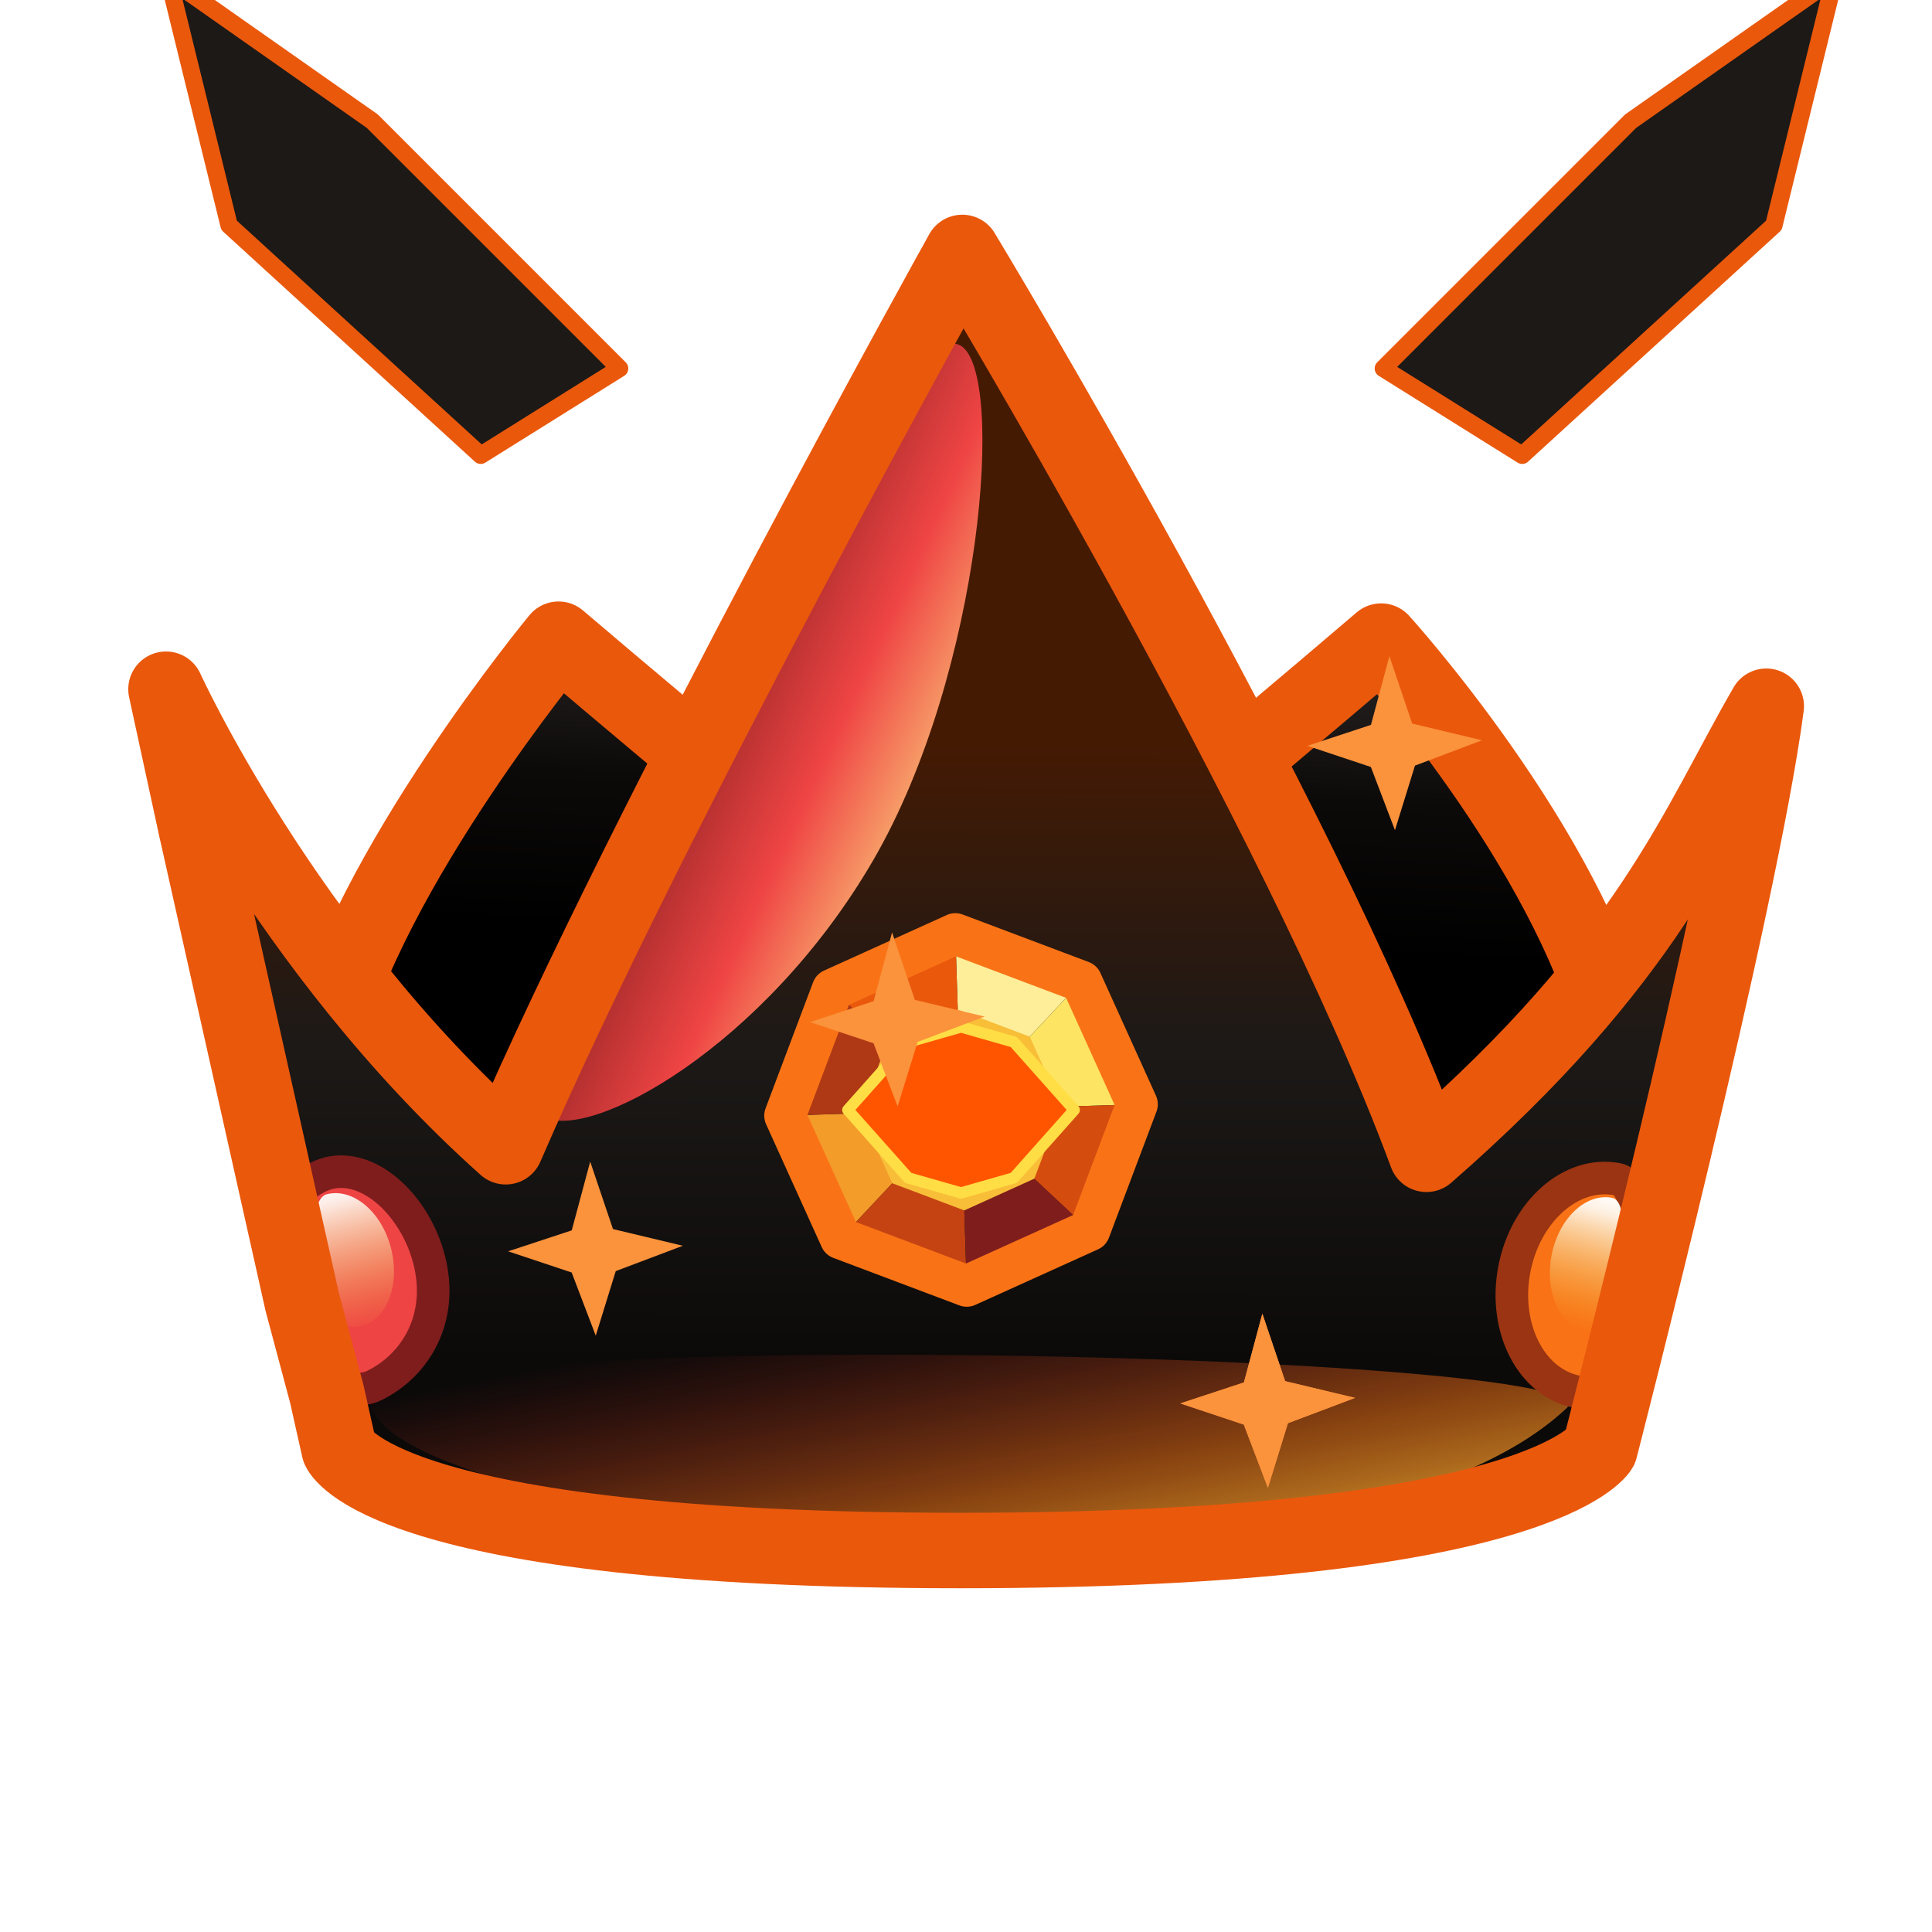
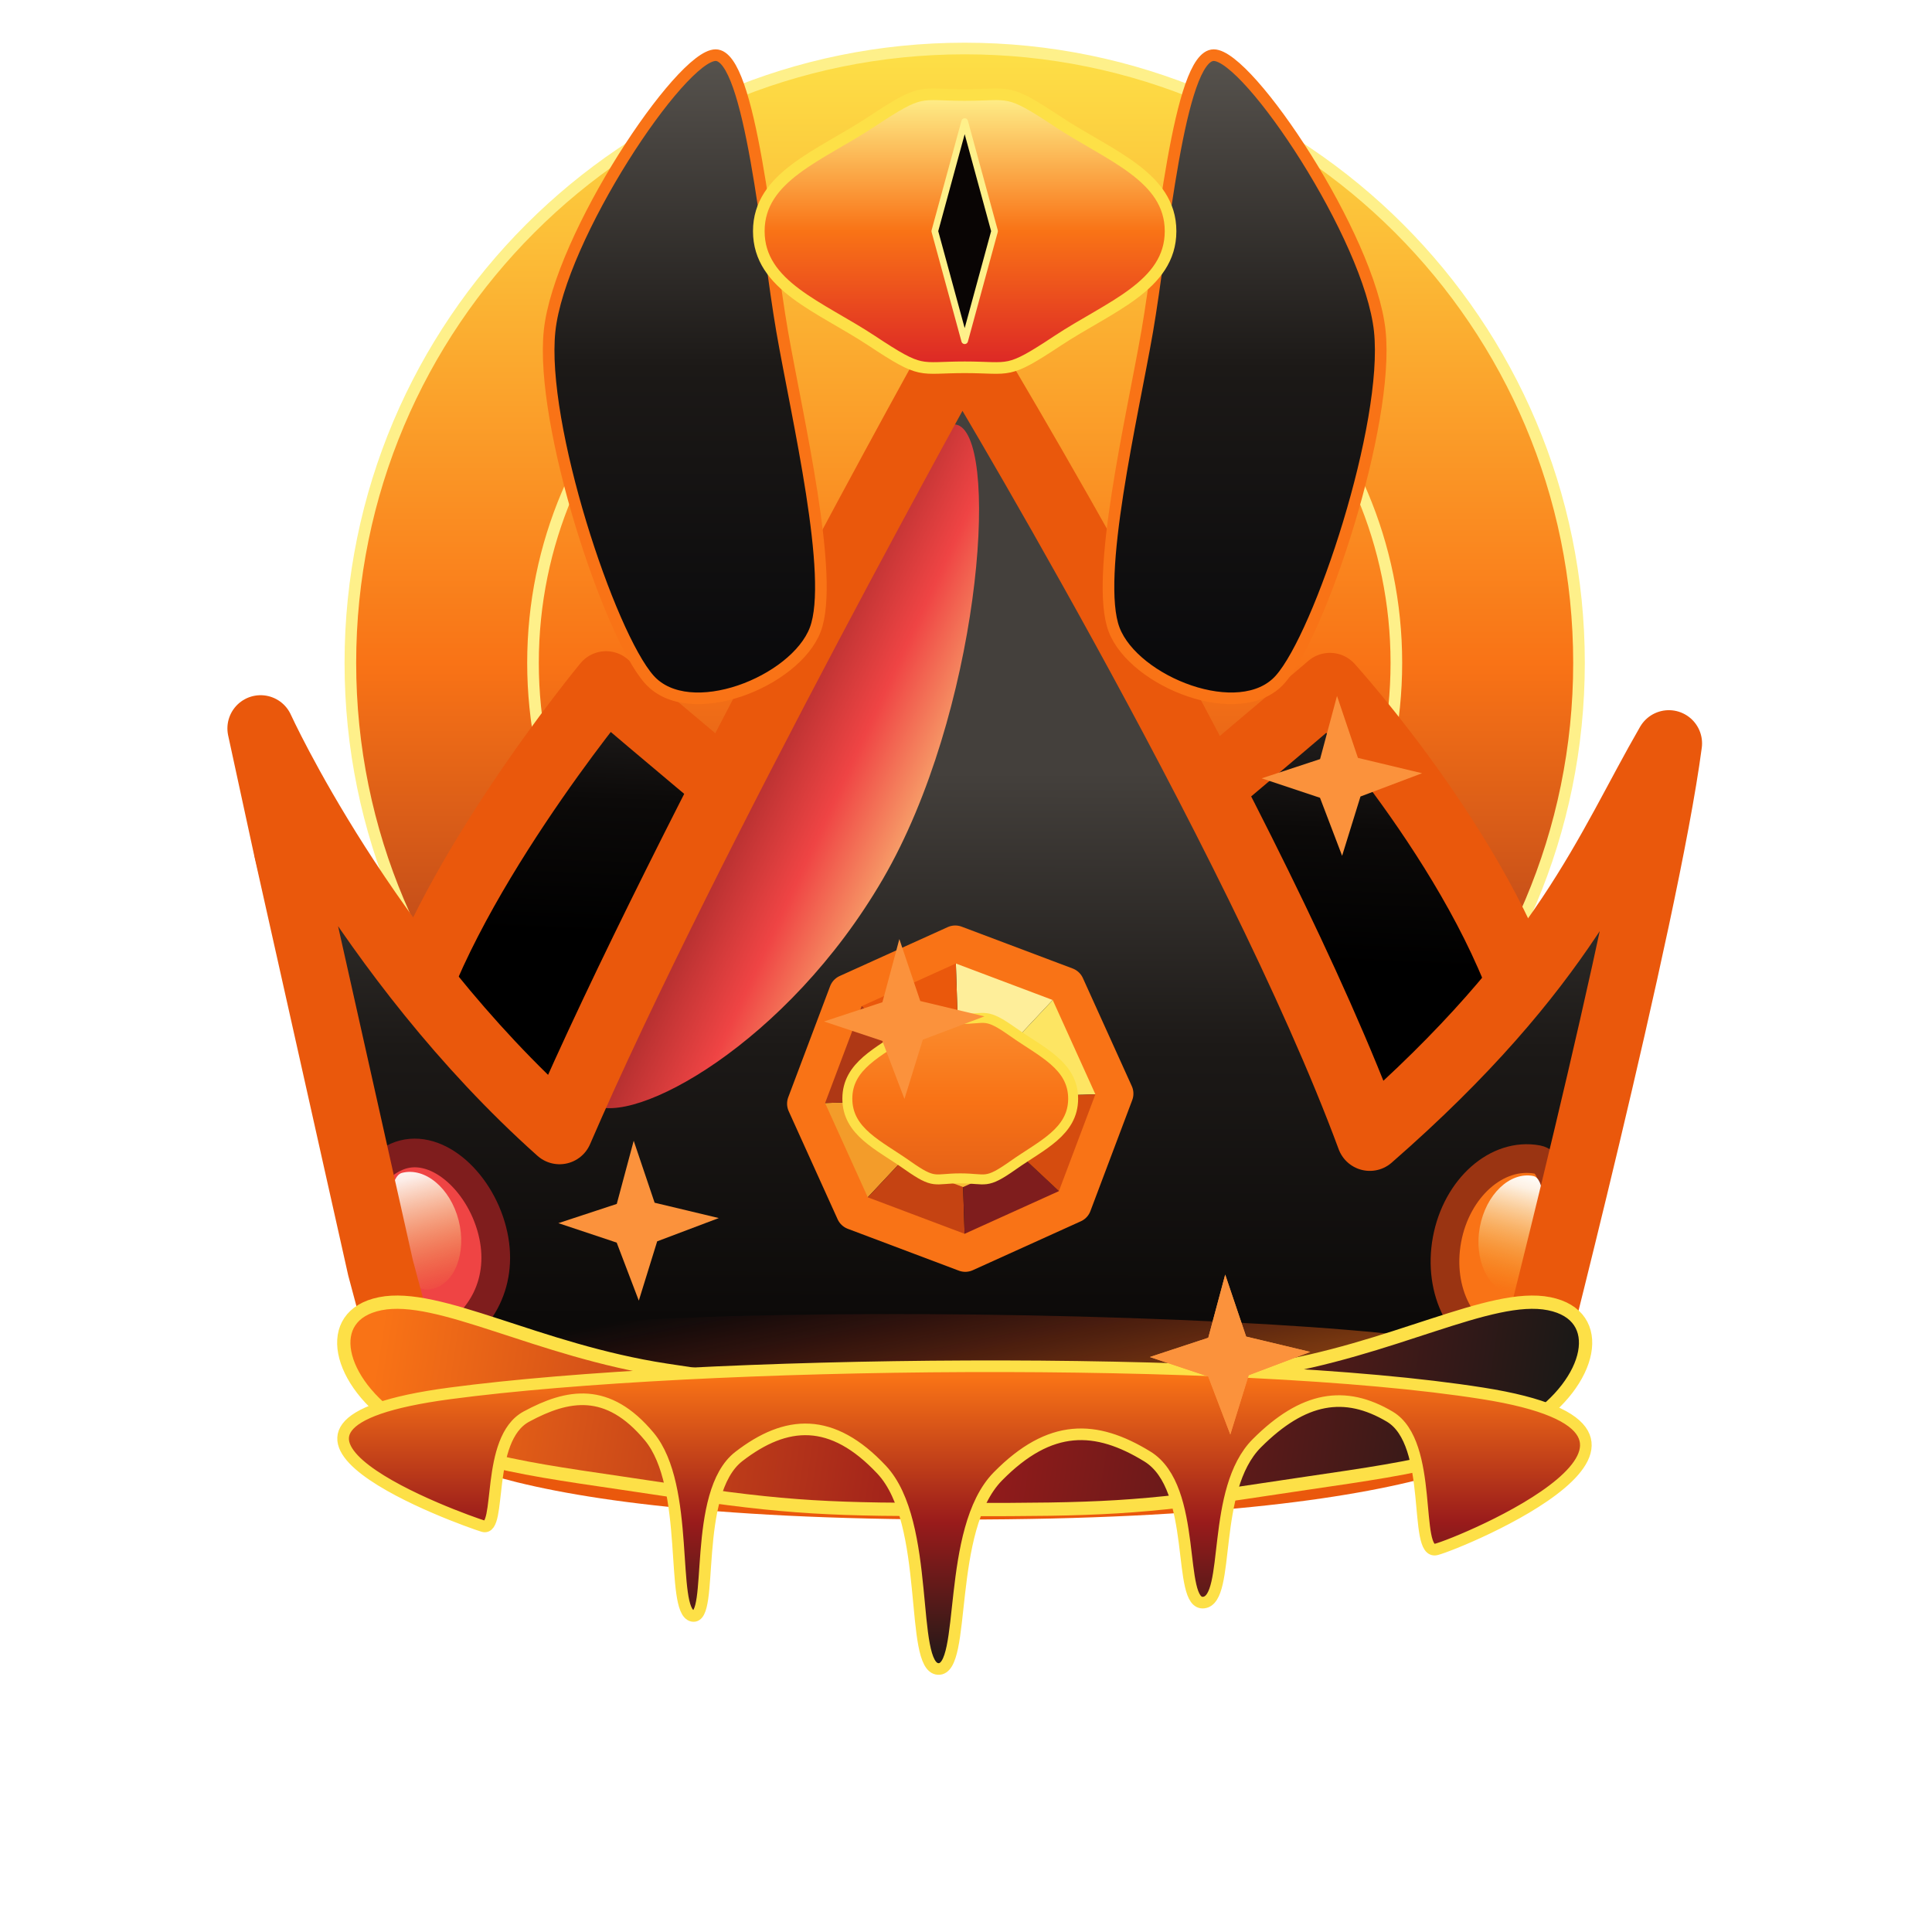
<svg xmlns="http://www.w3.org/2000/svg" viewBox="0 0 512 512" width="512" height="512">
  <defs>
-     <linearGradient id="lg_1" gradientUnits="userSpaceOnUse" x1="-2" y1="-60" x2="-5.258" y2="21.203">
+     <linearGradient id="lg_1" gradientUnits="userSpaceOnUse" x1="0" y1="-250" x2="0" y2="120">
+       <stop offset="0%" stop-color="#fde047" stop-opacity="1" />
+       <stop offset="50%" stop-color="#f97316" stop-opacity="1" />
+       <stop offset="100%" stop-color="#7f1d1d" stop-opacity="1" />
+     </linearGradient>
+     <linearGradient id="lg_2" gradientUnits="userSpaceOnUse" x1="-2" y1="-60" x2="-5.258" y2="21.203">
      <stop offset="0%" stop-color="#292524" stop-opacity="1" />
      <stop offset="50%" stop-color="#0c0a09" stop-opacity="1" />
      <stop offset="100%" stop-color="#000000" stop-opacity="1" />
    </linearGradient>
-     <linearGradient id="lg_2" gradientUnits="userSpaceOnUse" x1="4" y1="-32" x2="3.742" y2="133.203">
-       <stop offset="0%" stop-color="#451a03" stop-opacity="1" />
+     <linearGradient id="lg_3" gradientUnits="userSpaceOnUse" x1="4" y1="-32" x2="3.742" y2="133.203">
+       <stop offset="0%" stop-color="#44403c" stop-opacity="1" />
      <stop offset="50%" stop-color="#1c1917" stop-opacity="1" />
      <stop offset="100%" stop-color="#0c0a09" stop-opacity="1" />
    </linearGradient>
-     <linearGradient id="lg_3" gradientUnits="userSpaceOnUse" x1="27.309" y1="66.784" x2="4.446" y2="-49.105">
+     <linearGradient id="lg_4" gradientUnits="userSpaceOnUse" x1="27.309" y1="66.784" x2="4.446" y2="-49.105">
      <stop offset="5%" stop-color="#fde047" stop-opacity="1" />
      <stop offset="51%" stop-color="#f97316" stop-opacity="0.5" />
      <stop offset="96%" stop-color="#dc2626" stop-opacity="0" />
    </linearGradient>
-     <linearGradient id="lg_4" gradientUnits="userSpaceOnUse" x1="57.574" y1="32.762" x2="-27.768" y2="-6.745">
+     <linearGradient id="lg_5" gradientUnits="userSpaceOnUse" x1="0" y1="-120" x2="0" y2="120">
+       <stop offset="0%" stop-color="#fef08a" stop-opacity="1" />
+       <stop offset="50%" stop-color="#f97316" stop-opacity="1" />
+       <stop offset="100%" stop-color="#991b1b" stop-opacity="1" />
+     </linearGradient>
+     <linearGradient id="lg_6" gradientUnits="userSpaceOnUse" x1="57.574" y1="32.762" x2="-27.768" y2="-6.745">
      <stop offset="0%" stop-color="#fef08a" stop-opacity="1" />
      <stop offset="50%" stop-color="#ef4444" stop-opacity="1" />
      <stop offset="100%" stop-color="#7f1d1d" stop-opacity="1" />
    </linearGradient>
-     <linearGradient id="lg_5" gradientUnits="userSpaceOnUse" x1="7.756" y1="-20.683" x2="-2.837" y2="18.433">
+     <linearGradient id="lg_7" gradientUnits="userSpaceOnUse" x1="7.756" y1="-20.683" x2="-2.837" y2="18.433">
      <stop offset="5%" stop-color="#ffffff" stop-opacity="1" />
      <stop offset="12%" stop-color="#fefefb" stop-opacity="0.955" />
      <stop offset="18%" stop-color="#fefdf7" stop-opacity="0.909" />
      <stop offset="57%" stop-color="#f8df95" stop-opacity="0.455" />
      <stop offset="96%" stop-color="#f1c234" stop-opacity="0" />
    </linearGradient>
-     <linearGradient id="lg_6" gradientUnits="userSpaceOnUse" x1="-7.728" y1="-23.592" x2="4.54" y2="21.275">
+     <linearGradient id="lg_8" gradientUnits="userSpaceOnUse" x1="-7.728" y1="-23.592" x2="4.54" y2="21.275">
      <stop offset="5%" stop-color="#ffffff" stop-opacity="1" />
      <stop offset="12%" stop-color="#fefefb" stop-opacity="0.955" />
      <stop offset="18%" stop-color="#fefdf7" stop-opacity="0.909" />
      <stop offset="57%" stop-color="#f8df95" stop-opacity="0.455" />
      <stop offset="96%" stop-color="#f1c234" stop-opacity="0" />
    </linearGradient>
+     <linearGradient id="lg_9" gradientUnits="userSpaceOnUse" x1="-175" y1="130" x2="175" y2="185">
+       <stop offset="0%" stop-color="#f97316" stop-opacity="1" />
+       <stop offset="50%" stop-color="#991b1b" stop-opacity="1" />
+       <stop offset="100%" stop-color="#1c1917" stop-opacity="1" />
+     </linearGradient>
+     <linearGradient id="lg_10" gradientUnits="userSpaceOnUse" x1="0" y1="150" x2="0" y2="238">
+       <stop offset="0%" stop-color="#f97316" stop-opacity="1" />
+       <stop offset="50%" stop-color="#991b1b" stop-opacity="1" />
+       <stop offset="100%" stop-color="#1c1917" stop-opacity="1" />
+     </linearGradient>
+     <linearGradient id="lg_11" gradientUnits="userSpaceOnUse" x1="0" y1="-248" x2="0" y2="-60">
+       <stop offset="0%" stop-color="#57534e" stop-opacity="1" />
+       <stop offset="50%" stop-color="#1c1917" stop-opacity="1" />
+       <stop offset="100%" stop-color="#09090b" stop-opacity="1" />
+     </linearGradient>
+     <linearGradient id="lg_12" gradientUnits="userSpaceOnUse" x1="0" y1="-236" x2="0" y2="-154">
+       <stop offset="0%" stop-color="#fef08a" stop-opacity="1" />
+       <stop offset="50%" stop-color="#f97316" stop-opacity="1" />
+       <stop offset="100%" stop-color="#dc2626" stop-opacity="1" />
+     </linearGradient>
  </defs>
-   <g transform="translate(192.95, 209.20)">
-     <g transform="translate(63.07, 18.70) scale(1.000, 1.000) translate(0.00, 0.00)">
-       <g transform="translate(0, 0) rotate(0) scale(1, 1) translate(0, 0)">
-         <path d="M -108.00 -58.50 C -108.00 -58.50, -158.50 2.50, -170.00 49.50 C -195.50 20.50, -204.00 -8.50, -204.00 -8.50 L -165.00 150.00 L 168.50 150.00 L 172.49 133.24 L 173.42 129.30 L 174.33 125.46 L 175.05 122.44 L 175.96 118.61 L 177.43 112.44 L 179.84 102.32 L 186.24 75.38 L 197.65 27.40 L 199.25 20.66 L 205.00 -3.50 C 205.00 -3.50, 190.50 30.50, 172.00 46.50 C 159.50 -3.50, 110.00 -58.00, 110.00 -58.00 C 110.00 -58.00, 16.50 22.00, 1.50 30.50 C -26.00 11.50, -108.00 -58.50, -108.00 -58.50 Z" fill="url(#lg_1)" fill-opacity="1" stroke="#ea580c" stroke-width="20" stroke-linecap="round" stroke-linejoin="round" />
-       </g>
-     </g>
-     <g transform="translate(63.07, 18.70) scale(1.000, 1.000) translate(0.00, 0.00)">
-       <g transform="translate(0, 0) rotate(0) scale(1, 1) translate(0, 0)">
-         <path d="M -1.00 -161.00 C -1.00 -161.00, -84.00 -12.00, -122.00 76.00 C -180.00 22.00, -212.00 -44.00, -212.00 -44.00 L -204.22 -9.24 L -201.37 3.50 L -195.97 27.61 L -191.99 45.38 L -186.47 70.03 L -183.12 85.01 L -177.84 108.57 L -175.94 117.08 L -170.27 142.40 L -168.44 150.56 L -167.00 157.00 C -167.00 157.00, -155.50 183.00, -1.50 183.00 C 152.50 183.00, 168.00 156.00, 168.00 156.00 C 168.00 156.00, 205.50 9.50, 212.50 -43.50 C 194.00 -11.50, 181.00 26.50, 122.00 78.00 C 88.00 -14.00, -1.00 -161.00, -1.00 -161.00 Z" fill="url(#lg_2)" fill-opacity="1" stroke="none" stroke-width="0" stroke-linecap="round" stroke-linejoin="round" />
+   <g transform="translate(252.95, 269.20) scale(0.880, 0.880) translate(-60, -60)">
+     <g transform="translate(63.07, 18.70) scale(1.000, 1.000) translate(0.00, 0.00)">
+       <g transform="translate(0, 0) rotate(0) scale(1, 1) translate(0, 0)">
+         <path d="M 0.00 -250.00 C 102.17 -250.00, 185.00 -167.17, 185.00 -65.00 C 185.00 37.17, 102.17 120.00, 0.00 120.00 C -102.17 120.00, -185.00 37.17, -185.00 -65.00 C -185.00 -167.17, -102.17 -250.00, 0.00 -250.00 Z" fill="url(#lg_1)" fill-opacity="1" stroke="#fef08a" stroke-width="3.5" stroke-linecap="round" stroke-linejoin="round" />
+         <path d="M 0.00 -195.00 C 71.80 -195.00, 130.00 -136.80, 130.00 -65.00 C 130.00 6.80, 71.80 65.00, 0.00 65.00 C -71.80 65.00, -130.00 6.80, -130.00 -65.00 C -130.00 -136.80, -71.80 -195.00, 0.00 -195.00 Z" fill="url(#lg_1)" fill-opacity="1" stroke="#fef08a" stroke-width="3.5" stroke-linecap="round" stroke-linejoin="round" />
+       </g>
+     </g>
+     <g transform="translate(63.07, 18.70) scale(1.000, 1.000) translate(0.00, 0.00)">
+       <g transform="translate(0, 0) rotate(0) scale(1, 1) translate(0, 0)">
+         <path d="M -108.00 -58.50 C -108.00 -58.50, -158.50 2.50, -170.00 49.50 C -195.50 20.50, -204.00 -8.50, -204.00 -8.50 L -165.00 150.00 L 168.50 150.00 L 172.49 133.24 L 173.42 129.30 L 174.33 125.46 L 175.05 122.44 L 175.96 118.61 L 177.43 112.44 L 179.84 102.32 L 186.24 75.38 L 197.65 27.40 L 199.25 20.66 L 205.00 -3.50 C 205.00 -3.50, 190.50 30.50, 172.00 46.50 C 159.50 -3.50, 110.00 -58.00, 110.00 -58.00 C 110.00 -58.00, 16.50 22.00, 1.50 30.50 C -26.00 11.50, -108.00 -58.50, -108.00 -58.50 Z" fill="url(#lg_2)" fill-opacity="1" stroke="#ea580c" stroke-width="20" stroke-linecap="round" stroke-linejoin="round" />
+       </g>
+     </g>
+     <g transform="translate(63.07, 18.70) scale(1.000, 1.000) translate(0.00, 0.00)">
+       <g transform="translate(0, 0) rotate(0) scale(1, 1) translate(0, 0)">
+         <path d="M -1.00 -161.00 C -1.00 -161.00, -84.00 -12.00, -122.00 76.00 C -180.00 22.00, -212.00 -44.00, -212.00 -44.00 L -204.22 -9.24 L -201.37 3.50 L -195.97 27.61 L -191.99 45.38 L -186.47 70.03 L -183.12 85.01 L -177.84 108.57 L -175.94 117.08 L -170.27 142.40 L -168.44 150.56 L -167.00 157.00 C -167.00 157.00, -155.50 183.00, -1.50 183.00 C 152.50 183.00, 168.00 156.00, 168.00 156.00 C 168.00 156.00, 205.50 9.50, 212.50 -43.50 C 194.00 -11.50, 181.00 26.50, 122.00 78.00 C 88.00 -14.00, -1.00 -161.00, -1.00 -161.00 Z" fill="url(#lg_3)" fill-opacity="1" stroke="none" stroke-width="0" stroke-linecap="round" stroke-linejoin="round" />
      </g>
    </g>
    <g transform="translate(62.10, 171.03) scale(1.000, 1.000) translate(0.00, 0.00)">
      <g transform="translate(2, 3.5) rotate(0) scale(1, 1) translate(0, 0)">
-         <path d="M 158.11 -10.54 C 173.85 -25.31, -164.96 -32.99, -158.55 -10.98 C -149.09 21.51, 94.18 49.48, 158.11 -10.54 Z" fill="url(#lg_3)" fill-opacity="1" stroke="none" stroke-width="0" stroke-linecap="round" stroke-linejoin="round" />
+         <path d="M 158.11 -10.54 C 173.85 -25.31, -164.96 -32.99, -158.55 -10.98 C -149.09 21.51, 94.18 49.48, 158.11 -10.54 Z" fill="url(#lg_4)" fill-opacity="1" stroke="none" stroke-width="0" stroke-linecap="round" stroke-linejoin="round" />
      </g>
    </g>
    <g transform="translate(61.73, 84.95) scale(1.000, 1.000) translate(-265.17, -339.65)">
      <g transform="translate(265.173, 339.648) rotate(0) scale(1, 1) translate(0, 0)">
        <path d="M 0.00 0.00 L 0.00 0.00 L 0.00 0.00 L 0.00 0.00 Z" fill="#fee875" fill-opacity="1" stroke="none" stroke-width="0" stroke-linecap="round" stroke-linejoin="round" />
      </g>
      <g transform="translate(241.849, 356.673) rotate(0) scale(1, 1) translate(0, 0)">
        <path d="M 23.32 -17.02 L -8.59 17.02 L -23.32 -15.51 L -23.32 -15.52 L 23.32 -17.02 L 23.32 -17.02 Z" fill="#f39c2a" fill-opacity="1" stroke="none" stroke-width="0" stroke-linecap="round" stroke-linejoin="round" />
      </g>
      <g transform="translate(265.173, 339.648) rotate(0) scale(1, 1) translate(0, 0)">
        <path d="M 0.00 0.00 L 0.00 0.00 L 0.00 0.00 L 0.00 0.00 L 0.00 0.00 Z" fill="#fde047" fill-opacity="1" stroke="none" stroke-width="0" stroke-linecap="round" stroke-linejoin="round" />
      </g>
      <g transform="translate(241.85, 324.443) rotate(0) scale(1, 1) translate(0, 0)">
        <path d="M 23.32 15.21 L -23.32 16.71 L -10.73 -16.71 L -10.73 -16.71 L 23.32 15.21 L 23.32 15.21 Z" fill="#af3815" fill-opacity="1" stroke="none" stroke-width="0" stroke-linecap="round" stroke-linejoin="round" />
      </g>
      <g transform="translate(265.173, 339.648) rotate(0) scale(1, 1) translate(0, 0)">
        <path d="M 0.00 0.00 L 0.00 0.00 L 0.00 0.00 L 0.00 0.00 Z" fill="#fde047" fill-opacity="1" stroke="none" stroke-width="0" stroke-linecap="round" stroke-linejoin="round" />
      </g>
      <g transform="translate(280.378, 316.325) rotate(0) scale(1, 1) translate(0, 0)">
        <path d="M -15.21 23.32 L -16.71 -23.32 L 16.71 -10.73 L 16.71 -10.73 L -15.21 23.32 L -15.21 23.32 Z" fill="#feee9a" fill-opacity="1" stroke="none" stroke-width="0" stroke-linecap="round" stroke-linejoin="round" />
      </g>
      <g transform="translate(249.967, 362.971) rotate(0) scale(1, 1) translate(0, 0)">
        <path d="M -16.71 10.73 L 15.21 -23.32 L 16.71 23.32 L -16.71 10.73 L -16.71 10.73 Z" fill="#c54312" fill-opacity="1" stroke="none" stroke-width="0" stroke-linecap="round" stroke-linejoin="round" />
      </g>
      <g transform="translate(248.148, 316.325) rotate(0) scale(1, 1) translate(0, 0)">
        <path d="M -17.02 -8.59 L 15.51 -23.32 L 15.52 -23.32 L 17.02 23.32 L -17.02 -8.59 Z" fill="#ea580c" fill-opacity="1" stroke="none" stroke-width="0" stroke-linecap="round" stroke-linejoin="round" />
      </g>
      <g transform="translate(282.198, 362.972) rotate(0) scale(1, 1) translate(0, 0)">
        <path d="M -17.02 -23.32 L -17.02 -23.32 L 17.02 8.59 L -15.51 23.32 L -15.52 23.32 L -17.02 -23.32 L -17.02 -23.32 Z" fill="#7f1d1d" fill-opacity="1" stroke="none" stroke-width="0" stroke-linecap="round" stroke-linejoin="round" />
      </g>
      <g transform="translate(288.497, 322.623) rotate(0) scale(1, 1) translate(0, 0)">
        <path d="M -23.32 17.02 L 8.60 -17.02 L 23.32 15.51 L 23.32 15.52 L -23.32 17.02 L -23.32 17.02 Z" fill="#fde563" fill-opacity="1" stroke="none" stroke-width="0" stroke-linecap="round" stroke-linejoin="round" />
      </g>
      <g transform="translate(288.496, 354.854) rotate(0) scale(1, 1) translate(0, 0)">
        <path d="M 23.32 -16.71 L 10.73 16.71 L 10.73 16.71 L -23.32 -15.21 L 23.32 -16.71 Z" fill="#d54c0f" fill-opacity="1" stroke="none" stroke-width="0" stroke-linecap="round" stroke-linejoin="round" />
      </g>
      <g transform="translate(265.173, 339.648) rotate(0) scale(1, 1) translate(0, 0)">
        <path d="M 19.43 18.21 L 26.62 -0.86 L 18.21 -19.43 L -0.86 -26.62 L -19.43 -18.21 L -26.62 0.86 L -18.21 19.43 L 0.86 26.62 L 19.43 18.21 Z" fill="#f8be38" fill-opacity="1" stroke="none" stroke-width="0" stroke-linecap="round" stroke-linejoin="round" />
      </g>
      <g transform="translate(265.173, 339.649) rotate(0) scale(1, 1) translate(0, 0)">
        <path d="M 31.92 -34.05 L 31.92 -34.05 L -1.51 -46.65 L -1.51 -46.65 L -34.05 -31.92 L -34.05 -31.92 L -46.65 1.51 L -46.65 1.51 L -31.92 34.05 L -31.92 34.05 L 1.51 46.65 L 1.51 46.65 L 34.05 31.92 L 34.05 31.92 L 46.65 -1.51 L 46.65 -1.51 L 31.92 -34.05 Z" fill="none" fill-opacity="1" stroke="#f97316" stroke-width="11" stroke-linecap="round" stroke-linejoin="round" />
      </g>
      <g transform="translate(265.173, 339.649) rotate(0) scale(1, 1) translate(0, 0)">
-         <path d="M 0.00 -19.00 L 5.00 0.00 L 0.00 19.00 L -5.00 0.00 L 0.00 -19.00 Z" fill="#090504" fill-opacity="1" stroke="#ffea79" stroke-width="1.5" stroke-linecap="round" stroke-linejoin="round" />
+         <path d="M 0.00 -20.00 L 6.00 0.00 L 0.00 20.00 L -6.00 0.00 L 0.00 -20.00 Z" fill="#090504" fill-opacity="1" stroke="#fef08a" stroke-width="1.8" stroke-linecap="round" stroke-linejoin="round" />
      </g>
      <g transform="translate(265.173, 339.649) rotate(0) scale(1, 1) translate(0, 0)">
-         <path d="M -30.00 0.00 L -14.00 -18.00 L 0.00 -22.00 L 14.00 -18.00 L 30.00 0.00 L 14.00 18.00 L 0.00 22.00 L -14.00 18.00 L -30.00 0.00 Z" fill="#ff5500" fill-opacity="1" stroke="#ffdd44" stroke-width="3" stroke-linecap="round" stroke-linejoin="round" />
+         <path d="M -34.00 0.00 C -34.00 -10.00, -24.50 -14.00, -16.00 -20.00 C -7.50 -26.00, -8.00 -24.00, 0.00 -24.00 C 8.00 -24.00, 7.50 -26.00, 16.00 -20.00 C 24.50 -14.00, 34.00 -10.00, 34.00 0.00 C 34.00 10.00, 24.50 14.00, 16.00 20.00 C 7.50 26.00, 8.00 24.00, 0.00 24.00 C -8.00 24.00, -7.50 26.00, -16.00 20.00 C -24.50 14.00, -34.00 10.00, -34.00 0.00 Z" fill="url(#lg_5)" fill-opacity="1" stroke="#fde047" stroke-width="3" stroke-linecap="round" stroke-linejoin="round" />
      </g>
    </g>
    <g transform="translate(7.69, -15.15) scale(1.000, 1.000) translate(0.00, 0.00)">
      <g transform="translate(0, 0) rotate(0) scale(1, 1) translate(0, 0)">
-         <path d="M 53.92 -102.47 C 66.00 -95.44, 59.61 -15.67, 30.75 33.95 C 1.89 83.58, -44.68 108.83, -56.76 101.81 C -68.84 94.78, -41.86 58.14, -12.99 8.51 C 15.87 -41.11, 41.84 -109.49, 53.92 -102.47 Z" fill="url(#lg_4)" fill-opacity="1" stroke="none" stroke-width="0" stroke-linecap="round" stroke-linejoin="round" />
+         <path d="M 53.92 -102.47 C 66.00 -95.44, 59.61 -15.67, 30.75 33.95 C 1.89 83.58, -44.68 108.83, -56.76 101.81 C -68.84 94.78, -41.86 58.14, -12.99 8.51 C 15.87 -41.11, 41.84 -109.49, 53.92 -102.47 Z" fill="url(#lg_6)" fill-opacity="1" stroke="none" stroke-width="0" stroke-linecap="round" stroke-linejoin="round" />
      </g>
    </g>
    <g transform="translate(224.34, 131.35) scale(1.000, 1.000) translate(-420.29, -366.05)">
      <g transform="translate(420.285, 366.047) rotate(0) scale(1, 1) translate(0, 0)">
        <path d="M 0.76 28.30 C -11.39 26.04, -18.90 11.60, -16.01 -3.97 C -13.12 -19.53, -0.93 -30.32, 11.22 -28.06 C 23.38 -25.81, 12.91 30.55, 0.76 28.30 Z" fill="#f97316" fill-opacity="1" stroke="#9a3412" stroke-width="8.638" stroke-linecap="round" stroke-linejoin="round" />
      </g>
      <g transform="translate(423.467, 360.626) rotate(0) scale(1, 1) translate(0, 0)">
-         <path d="M 0.13 17.82 C -6.90 16.51, -11.13 7.50, -9.31 -2.30 C -7.49 -12.11, -0.31 -19.00, 6.72 -17.70 C 13.76 -16.39, 7.17 19.13, 0.13 17.82 Z" fill="url(#lg_5)" fill-opacity="1" stroke="none" stroke-width="0" stroke-linecap="round" stroke-linejoin="round" />
+         <path d="M 0.13 17.82 C -6.90 16.51, -11.13 7.50, -9.31 -2.30 C -7.49 -12.11, -0.31 -19.00, 6.72 -17.70 C 13.76 -16.39, 7.17 19.13, 0.13 17.82 Z" fill="url(#lg_7)" fill-opacity="1" stroke="none" stroke-width="0" stroke-linecap="round" stroke-linejoin="round" />
      </g>
    </g>
    <g transform="translate(-95.31, 130.00) scale(1.000, 1.000) translate(-100.64, -364.70)">
      <g transform="translate(100.638, 364.696) rotate(0) scale(1, 1) translate(0, 0)">
        <path d="M 1.54 27.98 C 12.64 22.55, 20.03 9.98, 16.09 -5.35 C 12.15 -20.68, -1.40 -32.52, -12.71 -27.54 C -37.39 -16.70, -15.76 36.43, 1.54 27.98 Z" fill="#ef4444" fill-opacity="1" stroke="#7f1d1d" stroke-width="8.638" stroke-linecap="round" stroke-linejoin="round" />
      </g>
      <g transform="translate(97.237, 359.375) rotate(0) scale(1, 1) translate(0, 0)">
-         <path d="M 1.32 17.61 C 8.31 16.10, 11.86 6.56, 9.38 -3.11 C 6.90 -12.77, -0.73 -19.16, -7.66 -17.38 C -14.59 -15.60, -11.49 20.38, 1.32 17.61 Z" fill="url(#lg_6)" fill-opacity="1" stroke="none" stroke-width="0" stroke-linecap="round" stroke-linejoin="round" />
+         <path d="M 1.32 17.61 C 8.31 16.10, 11.86 6.56, 9.38 -3.11 C 6.90 -12.77, -0.73 -19.16, -7.66 -17.38 C -14.59 -15.60, -11.49 20.38, 1.32 17.61 Z" fill="url(#lg_8)" fill-opacity="1" stroke="none" stroke-width="0" stroke-linecap="round" stroke-linejoin="round" />
      </g>
    </g>
    <g transform="translate(63.07, 18.70) scale(1.000, 1.000) translate(0.00, 0.00)">
      <g transform="translate(0, 0) rotate(0) scale(1, 1) translate(0, 0)">
        <path d="M -1.00 -161.00 C -1.00 -161.00, -84.00 -12.00, -122.00 76.00 C -180.68 23.63, -212.03 -45.25, -212.03 -45.25 L -204.22 -9.24 L -201.37 3.50 L -195.97 27.61 L -191.99 45.38 L -186.47 70.03 L -183.12 85.01 L -177.84 108.57 L -175.94 117.08 L -169.41 141.51 L -167.59 149.67 L -166.14 156.11 C -166.14 156.11, -155.50 183.00, -1.50 183.00 C 152.50 183.00, 168.00 156.00, 168.00 156.00 C 168.00 156.00, 205.06 12.26, 212.06 -40.74 C 193.56 -8.74, 181.00 26.50, 122.00 78.00 C 88.00 -14.00, -1.00 -161.00, -1.00 -161.00 Z" fill="none" fill-opacity="1" stroke="#ea580c" stroke-width="20" stroke-linecap="round" stroke-linejoin="round" />
      </g>
    </g>
-     <g transform="translate(0.00, 0.00) scale(1.150, 1.150) translate(0.00, 0.00)">
-       <g transform="translate(63, 18) rotate(0) scale(1, 1) translate(0, 0)">
-         <path d="M 120.00 -95.00 L 178.00 -148.00 L 192.00 -205.00 L 145.00 -172.00 L 88.00 -115.00 L 120.00 -95.00 Z" fill="#1c1917" fill-opacity="1" stroke="#ea580c" stroke-width="4" stroke-linecap="round" stroke-linejoin="round" />
-       </g>
-       <g transform="translate(63, 18) rotate(0) scale(1, 1) translate(0, 0)">
-         <path d="M -120.00 -95.00 L -178.00 -148.00 L -192.00 -205.00 L -145.00 -172.00 L -88.00 -115.00 L -120.00 -95.00 Z" fill="#1c1917" fill-opacity="1" stroke="#ea580c" stroke-width="4" stroke-linecap="round" stroke-linejoin="round" />
-       </g>
-     </g>
-     <g transform="translate(176.66, -12.26) scale(1.150, 1.150) translate(0.00, 0.00)">
-       <g transform="translate(0, 0) rotate(0) scale(1, 1) translate(0, 0)">
-         <path d="M -1.22 -20.06 L 4.03 -4.51 L 20.13 -0.66 L 4.67 5.18 L 0.06 20.06 L -5.49 5.50 L -20.13 0.62 L -5.47 -4.21 L -1.22 -20.06 Z" fill="#fb923c" fill-opacity="1" stroke="none" stroke-width="0" stroke-linecap="round" stroke-linejoin="round" />
-       </g>
-     </g>
-     <g transform="translate(-35.14, 121.70) scale(1.150, 1.150) translate(0.00, 0.00)">
-       <g transform="translate(0, 0) rotate(0) scale(1, 1) translate(0, 0)">
-         <path d="M -1.22 -20.06 L 4.03 -4.51 L 20.13 -0.66 L 4.67 5.18 L 0.06 20.06 L -5.49 5.50 L -20.13 0.62 L -5.47 -4.21 L -1.22 -20.06 Z" fill="#fb923c" fill-opacity="1" stroke="none" stroke-width="0" stroke-linecap="round" stroke-linejoin="round" />
-       </g>
-     </g>
-     <g transform="translate(44.86, 60.96) scale(1.150, 1.150) translate(0.00, 0.00)">
-       <g transform="translate(0, 0) rotate(0) scale(1, 1) translate(0, 0)">
-         <path d="M -1.22 -20.06 L 4.03 -4.51 L 20.13 -0.66 L 4.67 5.18 L 0.06 20.06 L -5.49 5.50 L -20.13 0.62 L -5.47 -4.21 L -1.22 -20.06 Z" fill="#fb923c" fill-opacity="1" stroke="none" stroke-width="0" stroke-linecap="round" stroke-linejoin="round" />
-       </g>
-     </g>
-     <g transform="translate(142.99, 162.01) scale(1.150, 1.150) translate(0.00, 0.00)">
-       <g transform="translate(0, 0) rotate(0) scale(1, 1) translate(0, 0)">
-         <path d="M -1.22 -20.06 L 4.03 -4.51 L 20.13 -0.66 L 4.67 5.18 L 0.06 20.06 L -5.49 5.50 L -20.13 0.62 L -5.47 -4.21 L -1.22 -20.06 Z" fill="#fb923c" fill-opacity="1" stroke="none" stroke-width="0" stroke-linecap="round" stroke-linejoin="round" />
-       </g>
-     </g>
-     <g transform="translate(142.99, 162.01) scale(1.150, 1.150) translate(0.00, 0.00)">
+     <g transform="translate(63.07, 18.70) scale(1.000, 1.000) translate(0.00, 0.00)">
+       <g transform="translate(0, 0) rotate(0) scale(1, 1) translate(0, 0)">
+         <path d="M -176.00 128.00 C -158.40 124.48, -128.72 142.06, -90.00 148.00 C -51.28 153.94, -39.60 155.00, 0.00 155.00 C 39.60 155.00, 51.28 153.94, 90.00 148.00 C 128.72 142.06, 158.40 124.48, 176.00 128.00 C 193.60 131.52, 188.92 151.68, 170.00 164.00 C 151.08 176.32, 127.40 178.28, 90.00 184.00 C 52.60 189.72, 39.60 190.00, 0.00 190.00 C -39.60 190.00, -52.60 189.72, -90.00 184.00 C -127.40 178.28, -151.08 176.32, -170.00 164.00 C -188.92 151.68, -193.60 131.52, -176.00 128.00 Z" fill="url(#lg_9)" fill-opacity="1" stroke="#fde047" stroke-width="4" stroke-linecap="round" stroke-linejoin="round" />
+       </g>
+       <g transform="translate(0, 0) rotate(0) scale(1, 1) translate(0, 0)">
+         <path d="M -155.00 155.00 C -230.25 165.00, -150.75 193.25, -145.00 195.00 C -139.25 196.75, -144.50 168.75, -132.00 162.00 C -119.50 155.25, -107.50 153.00, -95.00 168.00 C -82.50 183.00, -88.75 220.50, -82.00 222.00 C -75.25 223.50, -82.25 185.00, -68.00 174.00 C -53.75 163.00, -40.00 162.00, -25.00 178.00 C -10.00 194.00, -16.75 237.50, -8.00 238.00 C 0.75 238.50, -5.75 196.00, 10.00 180.00 C 25.75 164.00, 39.50 164.50, 55.00 174.00 C 70.50 183.50, 63.75 219.00, 72.00 218.00 C 80.25 217.00, 74.00 184.00, 88.00 170.00 C 102.00 156.00, 114.50 154.00, 128.00 162.00 C 141.50 170.00, 135.00 203.75, 142.00 202.00 C 149.00 200.25, 230.25 166.75, 156.00 155.00 C 81.75 143.25, -79.75 145.00, -155.00 155.00 Z" fill="url(#lg_10)" fill-opacity="1" stroke="#fde047" stroke-width="3.5" stroke-linecap="round" stroke-linejoin="round" />
+       </g>
+       <g transform="translate(0, 0) rotate(0) scale(1, 1) translate(0, 0)">
+         <path d="M -95.00 -60.00 C -107.00 -73.50, -128.00 -136.80, -125.00 -165.00 C -122.00 -193.20, -85.50 -248.00, -75.00 -248.00 C -64.50 -248.00, -59.50 -190.95, -55.00 -165.00 C -50.50 -139.05, -39.00 -90.75, -45.00 -75.00 C -51.00 -59.25, -83.00 -46.50, -95.00 -60.00 Z" fill="url(#lg_11)" fill-opacity="1" stroke="#f97316" stroke-width="3.5" stroke-linecap="round" stroke-linejoin="round" />
+         <path d="M 95.00 -60.00 C 107.00 -73.50, 128.00 -136.80, 125.00 -165.00 C 122.00 -193.20, 85.50 -248.00, 75.00 -248.00 C 64.50 -248.00, 59.50 -190.95, 55.00 -165.00 C 50.50 -139.05, 39.00 -90.75, 45.00 -75.00 C 51.00 -59.25, 83.00 -46.50, 95.00 -60.00 Z" fill="url(#lg_11)" fill-opacity="1" stroke="#f97316" stroke-width="3.5" stroke-linecap="round" stroke-linejoin="round" />
+       </g>
+       <g transform="translate(0, 0) rotate(0) scale(1, 1) translate(0, 0)">
+         <path d="M -62.00 -195.00 C -62.00 -211.50, -43.50 -217.75, -28.00 -228.00 C -12.50 -238.25, -14.00 -236.00, 0.00 -236.00 C 14.00 -236.00, 12.50 -238.25, 28.00 -228.00 C 43.50 -217.75, 62.00 -211.50, 62.00 -195.00 C 62.00 -178.50, 43.50 -172.25, 28.00 -162.00 C 12.50 -151.75, 14.00 -154.00, 0.00 -154.00 C -14.00 -154.00, -12.50 -151.75, -28.00 -162.00 C -43.50 -172.25, -62.00 -178.50, -62.00 -195.00 Z" fill="url(#lg_12)" fill-opacity="1" stroke="#fde047" stroke-width="3.5" stroke-linecap="round" stroke-linejoin="round" />
+       </g>
+       <g transform="translate(0, 0) rotate(0) scale(1, 1) translate(0, 0)">
+         <path d="M 0.00 -228.00 L 9.00 -195.00 L 0.00 -162.00 L -9.00 -195.00 L 0.00 -228.00 Z" fill="#090504" fill-opacity="1" stroke="#fef08a" stroke-width="2" stroke-linecap="round" stroke-linejoin="round" />
+       </g>
+     </g>
+     <g transform="translate(176.66, -12.26) scale(1.200, 1.200) translate(0.00, 0.00)">
+       <g transform="translate(0, 0) rotate(0) scale(1, 1) translate(0, 0)">
+         <path d="M -1.22 -20.06 L 4.03 -4.51 L 20.13 -0.66 L 4.67 5.18 L 0.06 20.06 L -5.49 5.50 L -20.13 0.62 L -5.47 -4.21 L -1.22 -20.06 Z" fill="#fb923c" fill-opacity="1" stroke="none" stroke-width="0" stroke-linecap="round" stroke-linejoin="round" />
+       </g>
+     </g>
+     <g transform="translate(-35.14, 121.70) scale(1.200, 1.200) translate(0.00, 0.00)">
+       <g transform="translate(0, 0) rotate(0) scale(1, 1) translate(0, 0)">
+         <path d="M -1.22 -20.06 L 4.03 -4.51 L 20.13 -0.66 L 4.67 5.18 L 0.06 20.06 L -5.49 5.50 L -20.13 0.62 L -5.47 -4.21 L -1.22 -20.06 Z" fill="#fb923c" fill-opacity="1" stroke="none" stroke-width="0" stroke-linecap="round" stroke-linejoin="round" />
+       </g>
+     </g>
+     <g transform="translate(44.86, 60.96) scale(1.200, 1.200) translate(0.00, 0.00)">
+       <g transform="translate(0, 0) rotate(0) scale(1, 1) translate(0, 0)">
+         <path d="M -1.22 -20.06 L 4.03 -4.51 L 20.13 -0.66 L 4.67 5.18 L 0.06 20.06 L -5.49 5.50 L -20.13 0.62 L -5.47 -4.21 L -1.22 -20.06 Z" fill="#fb923c" fill-opacity="1" stroke="none" stroke-width="0" stroke-linecap="round" stroke-linejoin="round" />
+       </g>
+     </g>
+     <g transform="translate(142.99, 162.01) scale(1.200, 1.200) translate(0.00, 0.00)">
+       <g transform="translate(0, 0) rotate(0) scale(1, 1) translate(0, 0)">
+         <path d="M -1.22 -20.06 L 4.03 -4.51 L 20.13 -0.66 L 4.67 5.18 L 0.06 20.06 L -5.49 5.50 L -20.13 0.62 L -5.47 -4.21 L -1.22 -20.06 Z" fill="#fb923c" fill-opacity="1" stroke="none" stroke-width="0" stroke-linecap="round" stroke-linejoin="round" />
+       </g>
+     </g>
+     <g transform="translate(142.99, 162.01) scale(1.200, 1.200) translate(0.00, 0.00)">
      <g transform="translate(0, 0) rotate(0) scale(1, 1) translate(0, 0)">
        <path d="M -1.22 -20.06 L 4.03 -4.51 L 20.13 -0.66 L 4.67 5.18 L 0.06 20.06 L -5.49 5.50 L -20.13 0.62 L -5.47 -4.21 L -1.22 -20.06 Z" fill="#fb923c" fill-opacity="1" stroke="none" stroke-width="0" stroke-linecap="round" stroke-linejoin="round" />
      </g>
    </g>
  </g>
</svg>
